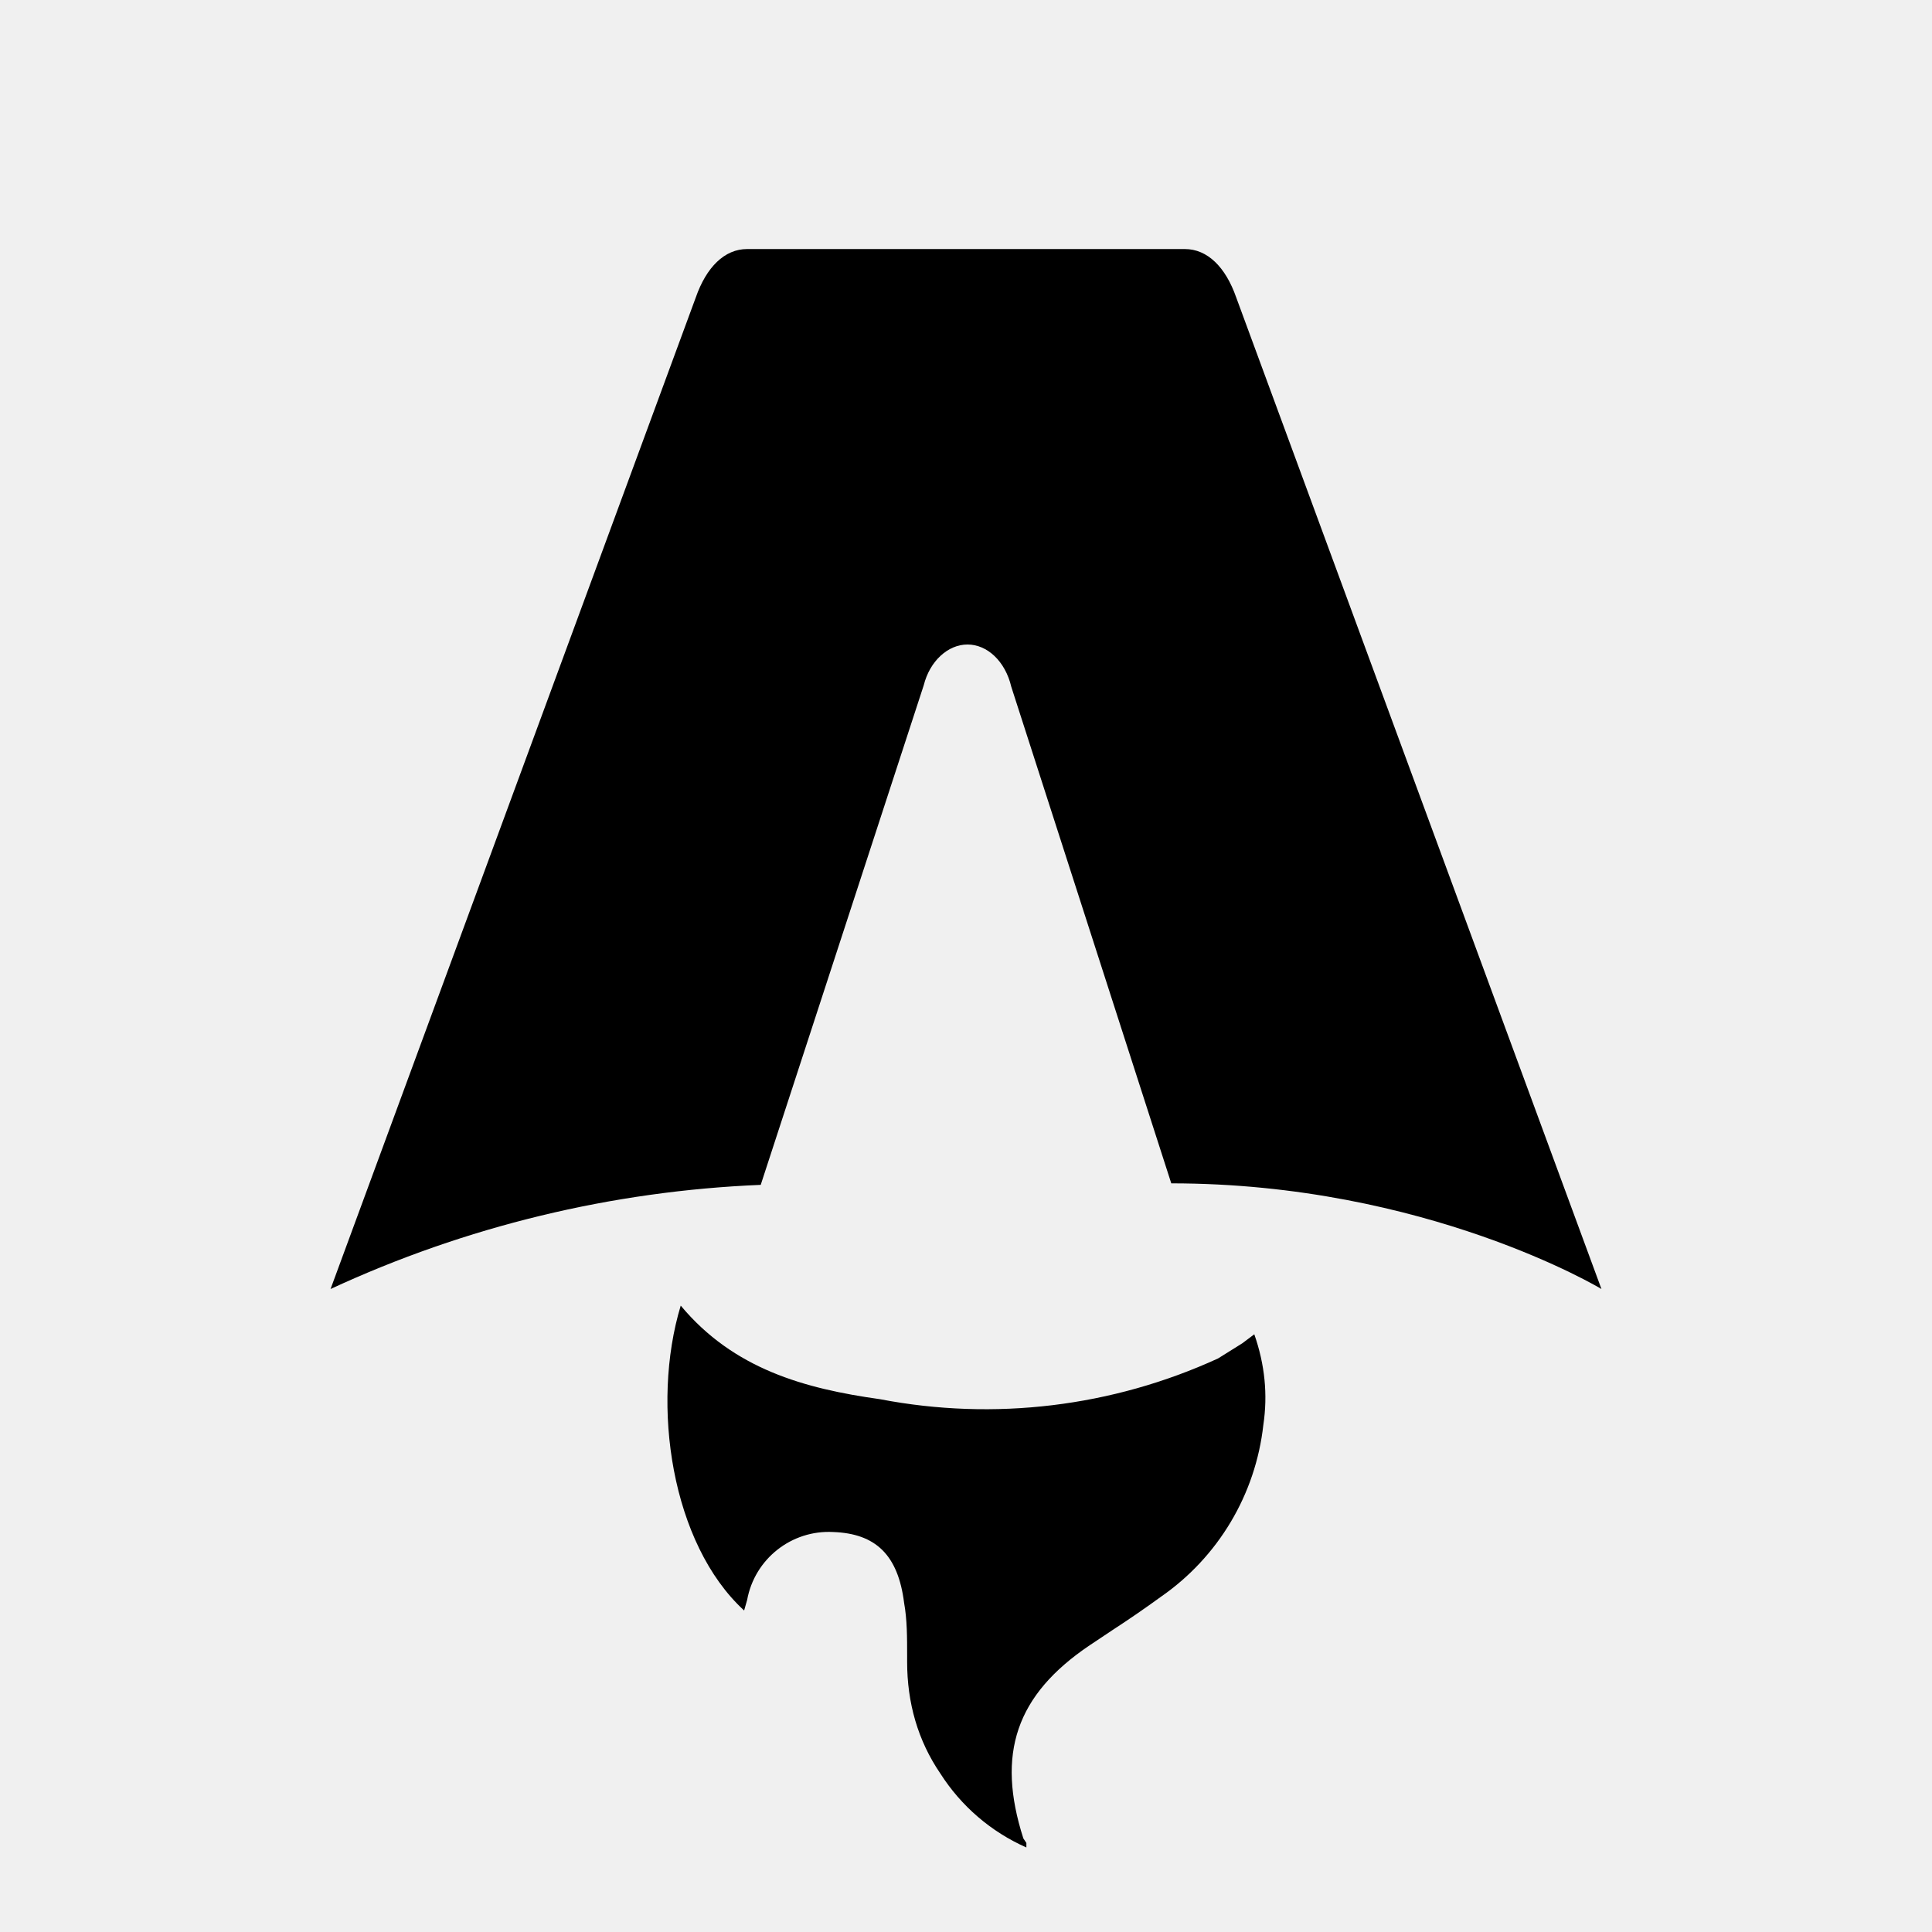
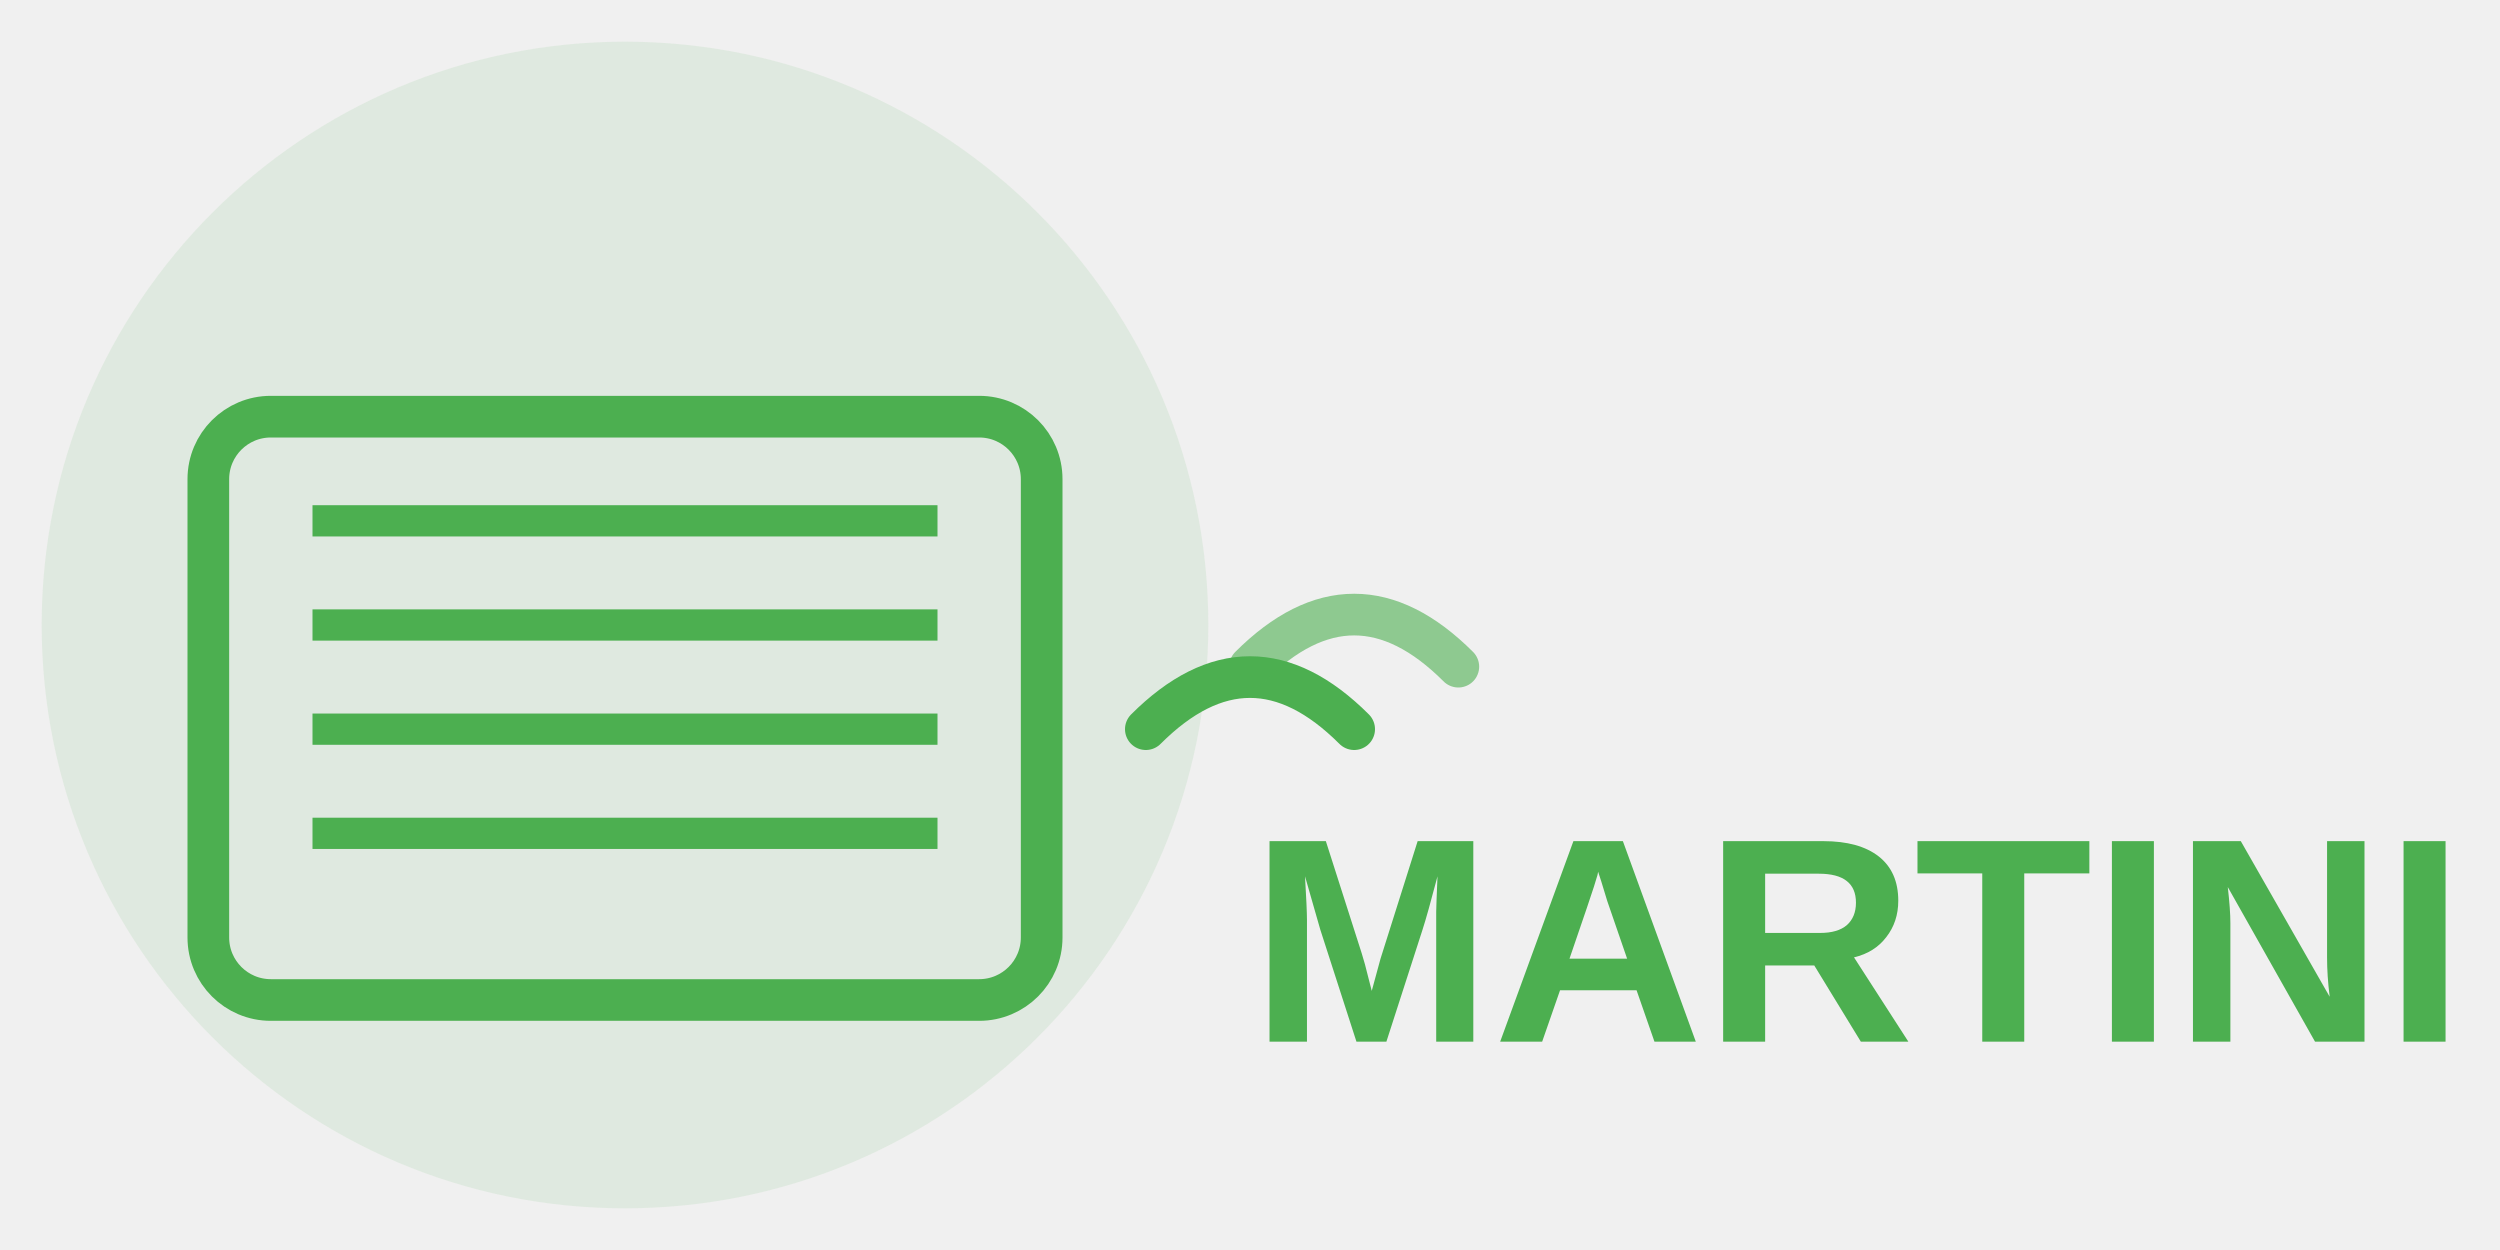
- <svg xmlns="http://www.w3.org/2000/svg" fill="none" viewBox="0 0 128 128">
-   <path d="M50.4 78.5a75.1 75.1 0 0 0-28.5 6.9l24.2-65.7c.7-2 1.9-3.2 3.4-3.2h29c1.5 0 2.7 1.2 3.4 3.2l24.2 65.7s-11.6-7-28.5-7L67 45.5c-.4-1.7-1.6-2.8-2.9-2.8-1.3 0-2.5 1.1-2.9 2.7L50.4 78.5Zm-1.1 28.2Zm-4.2-20.2c-2 6.6-.6 15.8 4.2 20.2a17.5 17.5 0 0 1 .2-.7 5.5 5.5 0 0 1 5.7-4.5c2.8.1 4.3 1.5 4.7 4.7.2 1.1.2 2.3.2 3.5v.4c0 2.7.7 5.2 2.2 7.4a13 13 0 0 0 5.7 4.9v-.3l-.2-.3c-1.8-5.6-.5-9.5 4.4-12.8l1.5-1a73 73 0 0 0 3.2-2.2 16 16 0 0 0 6.8-11.4c.3-2 .1-4-.6-6l-.8.6-1.6 1a37 37 0 0 1-22.4 2.7c-5-.7-9.7-2-13.2-6.2Z" />
-   <style>
-         path { fill: #000; }
-         @media (prefers-color-scheme: dark) {
-             path { fill: #FFF; }
-         }
-     </style>
+ <svg xmlns="http://www.w3.org/2000/svg" viewBox="0 0 120 60" width="120" height="60">
+   <circle cx="30" cy="30" r="28" fill="#4caf50" opacity="0.1" />
+   <rect x="10" y="20" width="40" height="28" rx="3" fill="none" stroke="#4caf50" stroke-width="2" />
+   <line x1="15" y1="25" x2="45" y2="25" stroke="#4caf50" stroke-width="1.5" />
+   <line x1="15" y1="30" x2="45" y2="30" stroke="#4caf50" stroke-width="1.5" />
+   <line x1="15" y1="35" x2="45" y2="35" stroke="#4caf50" stroke-width="1.5" />
+   <line x1="15" y1="40" x2="45" y2="40" stroke="#4caf50" stroke-width="1.5" />
+   <path d="M 55 35 Q 60 30 65 35" stroke="#4caf50" stroke-width="2" fill="none" stroke-linecap="round" />
+   <path d="M 60 32 Q 65 27 70 32" stroke="#4caf50" stroke-width="2" fill="none" stroke-linecap="round" opacity="0.6" />
+   <text x="60" y="50" font-family="Arial, sans-serif" font-size="14" font-weight="bold" fill="#4caf50">MARTINI</text>
</svg>
